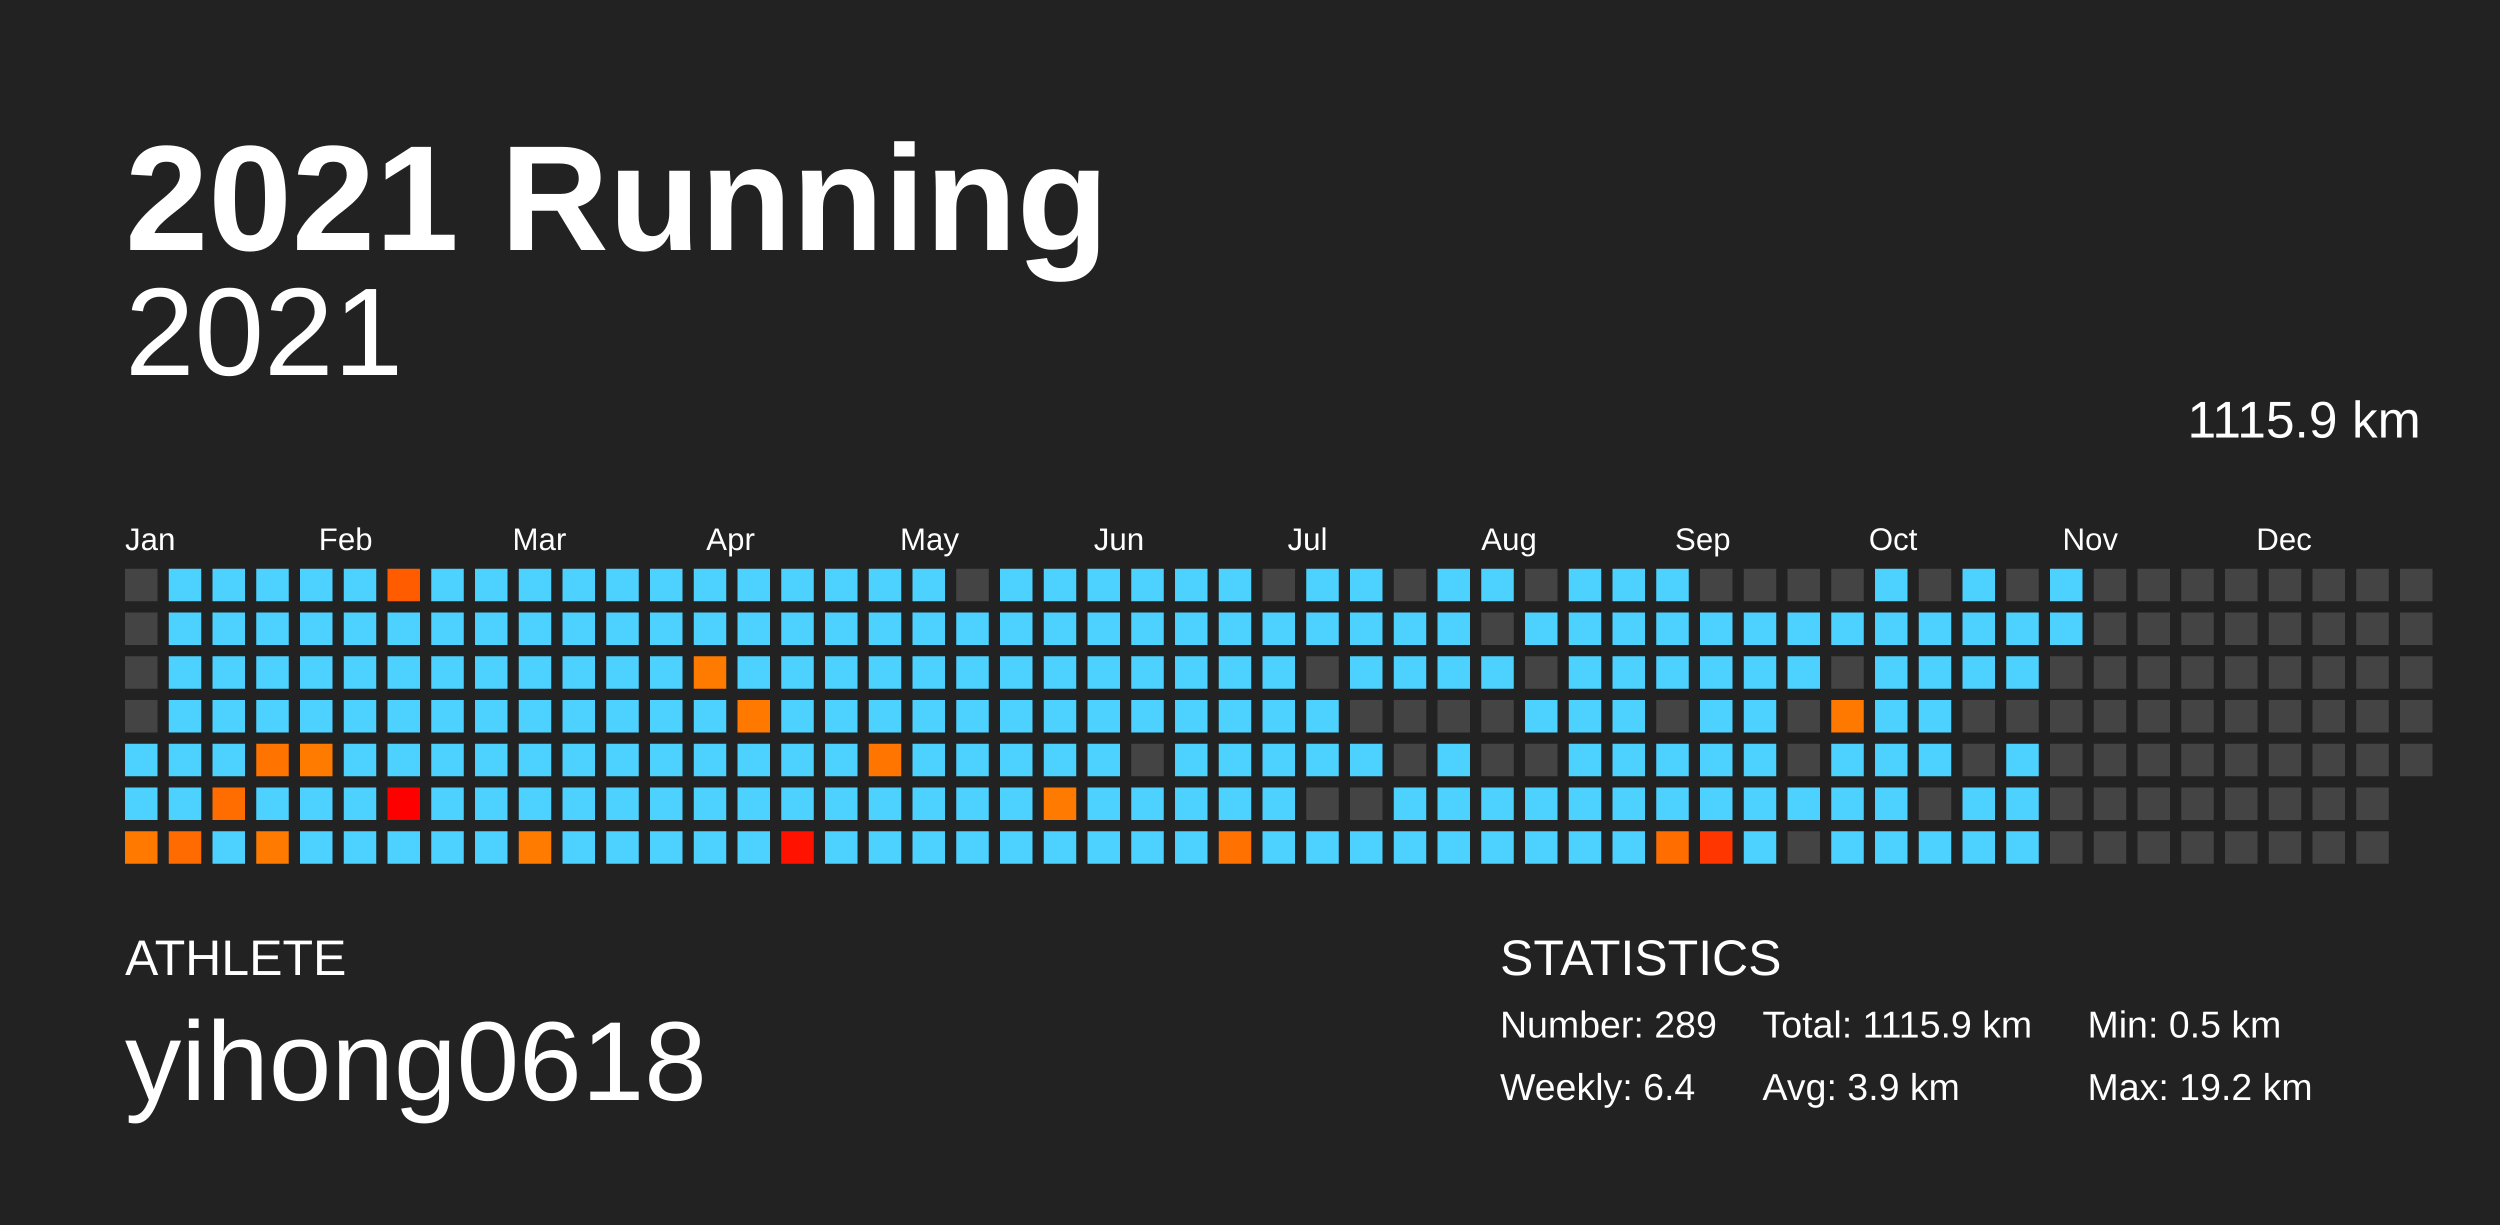
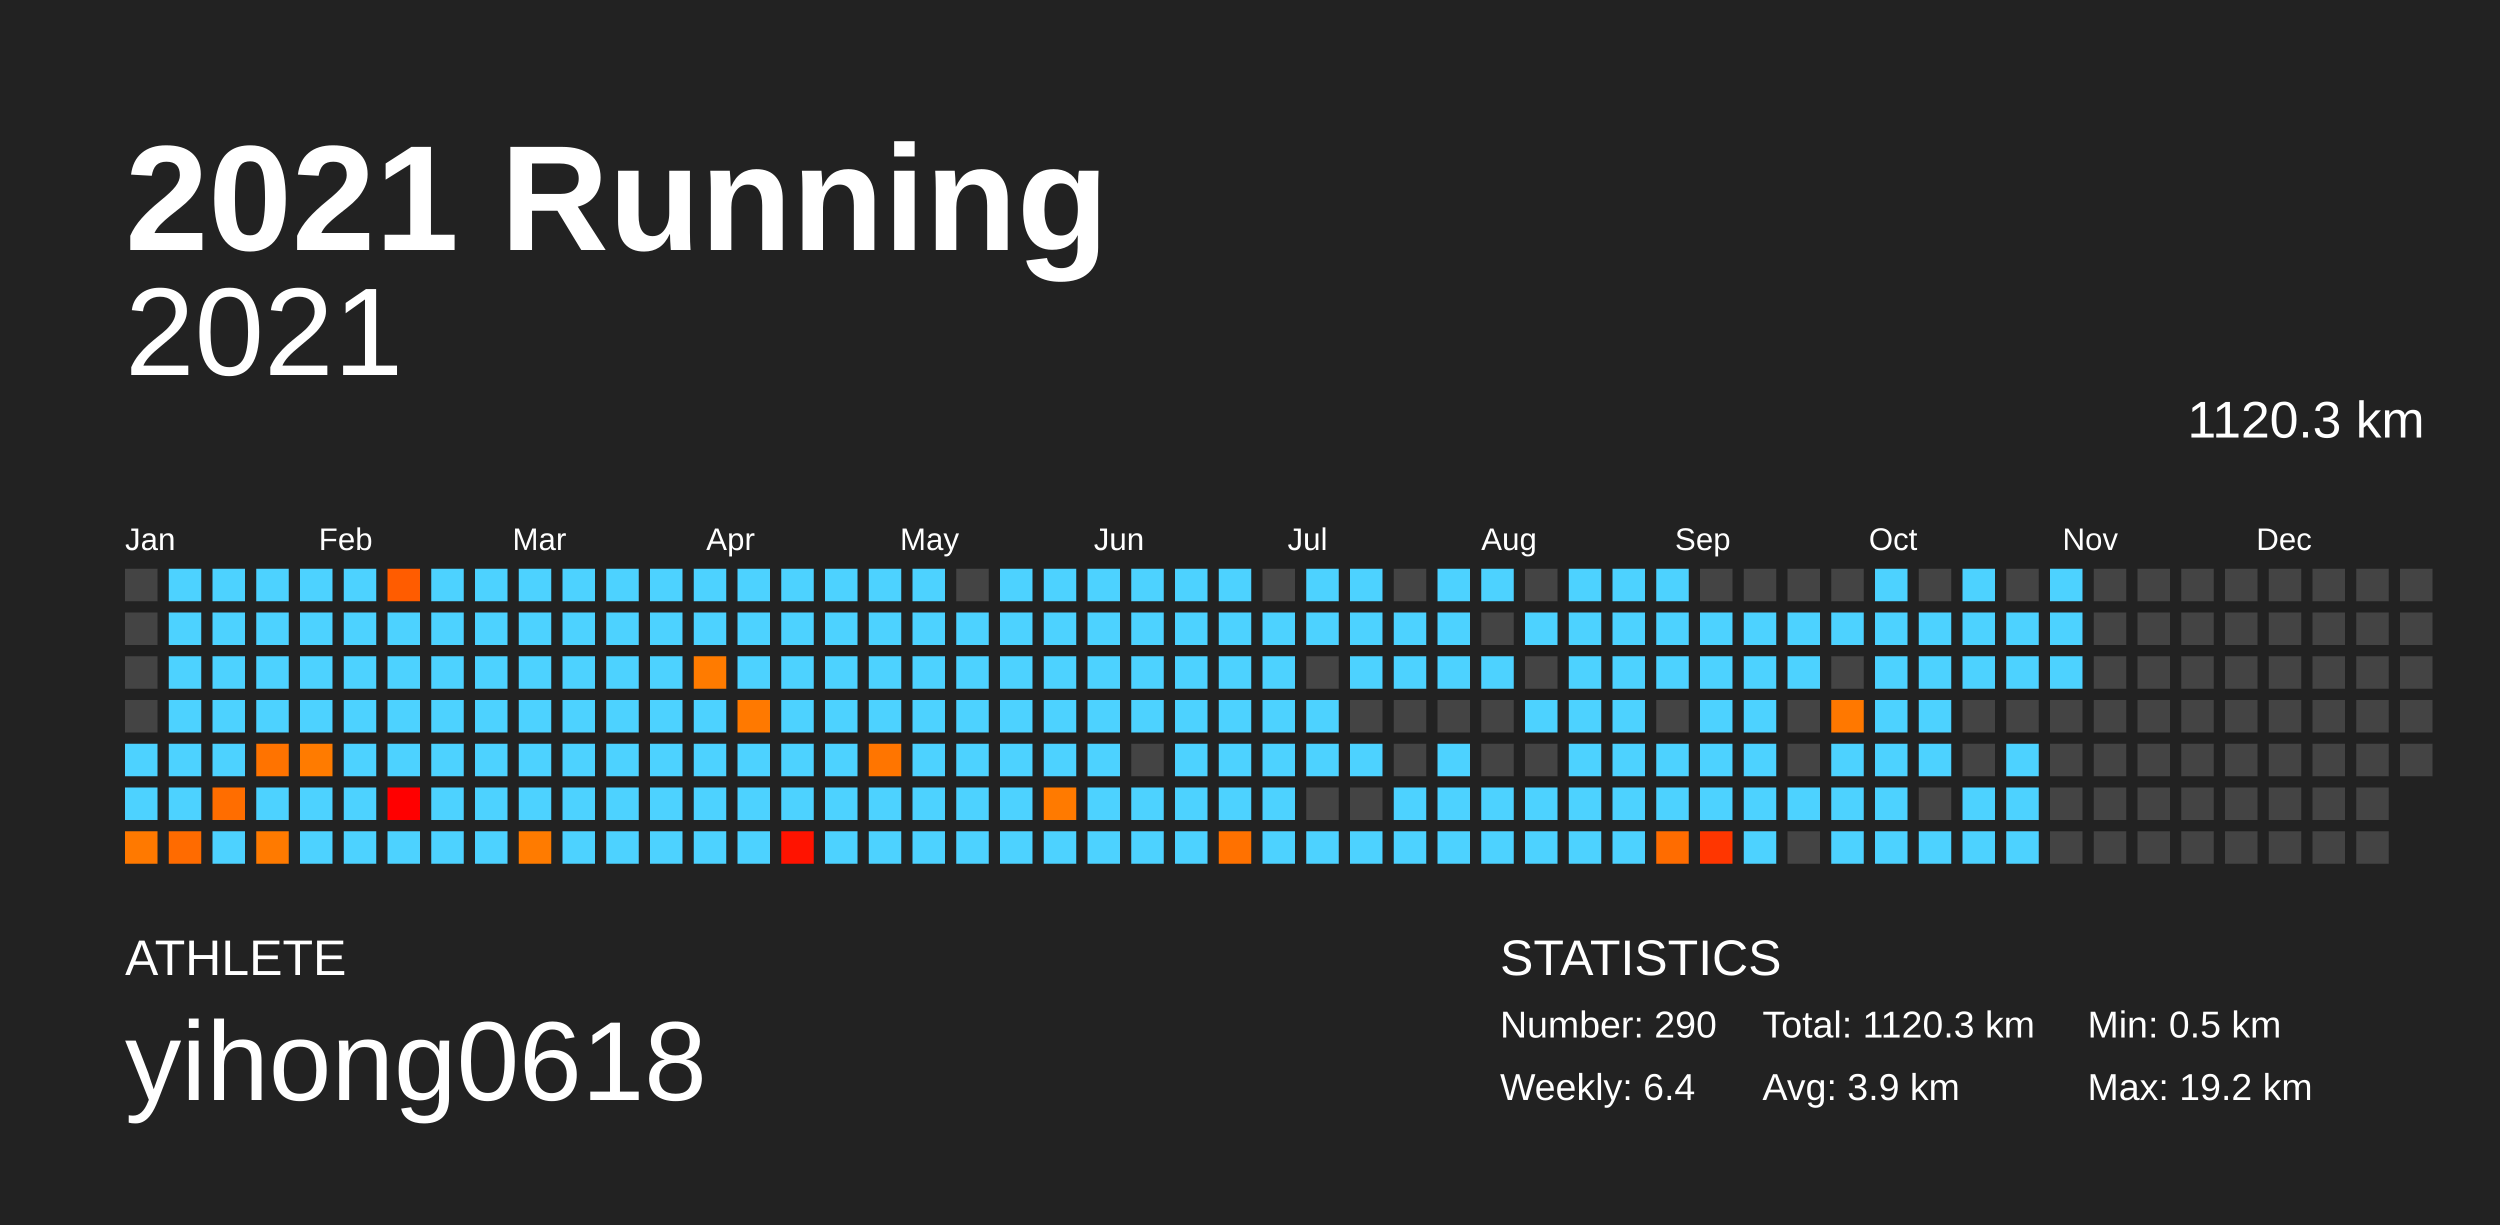
<svg xmlns="http://www.w3.org/2000/svg" baseProfile="full" height="98mm" version="1.1" viewBox="0,0,200,98" width="200mm">
  <defs />
  <rect fill="#222222" height="98" width="200" x="0" y="0" />
  <text fill="#FFFFFF" style="font-size:12px; font-family:Arial; font-weight:bold;" x="10" y="20">2021 Running</text>
  <text fill="#FFFFFF" style="font-size:4px; font-family:Arial" x="10" y="78">ATHLETE</text>
  <text fill="#FFFFFF" style="font-size:9px; font-family:Arial" x="10" y="88">yihong0618</text>
  <text fill="#FFFFFF" style="font-size:4px; font-family:Arial" x="120" y="78">STATISTICS</text>
-   <text fill="#FFFFFF" style="font-size:3px; font-family:Arial" x="120" y="83">Number: 289</text>
+   <text fill="#FFFFFF" style="font-size:3px; font-family:Arial" x="120" y="83">Number: 290</text>
  <text fill="#FFFFFF" style="font-size:3px; font-family:Arial" x="120" y="88">Weekly: 6.4</text>
-   <text fill="#FFFFFF" style="font-size:3px; font-family:Arial" x="141" y="83">Total: 1115.9 km</text>
+   <text fill="#FFFFFF" style="font-size:3px; font-family:Arial" x="141" y="83">Total: 1120.3 km</text>
  <text fill="#FFFFFF" style="font-size:3px; font-family:Arial" x="141" y="88">Avg: 3.9 km</text>
  <text fill="#FFFFFF" style="font-size:3px; font-family:Arial" x="167" y="83">Min: 0.5 km</text>
  <text fill="#FFFFFF" style="font-size:3px; font-family:Arial" x="167" y="88">Max: 19.2 km</text>
  <text alignment-baseline="hanging" fill="#FFFFFF" style="font-size:10.0px; font-family:Arial;" x="10" y="30">2021</text>
-   <text alignment-baseline="hanging" fill="#FFFFFF" style="font-size:4.125px; font-family:Arial;" x="175" y="35">1115.9 km</text>
+   <text alignment-baseline="hanging" fill="#FFFFFF" style="font-size:4.125px; font-family:Arial;" x="175" y="35">1120.3 km</text>
  <text fill="#FFFFFF" style="font-size:2.5px; font-family:Arial" x="10.0" y="44">Jan</text>
  <text fill="#FFFFFF" style="font-size:2.5px; font-family:Arial" x="25.5" y="44">Feb</text>
  <text fill="#FFFFFF" style="font-size:2.5px; font-family:Arial" x="41.0" y="44">Mar</text>
  <text fill="#FFFFFF" style="font-size:2.5px; font-family:Arial" x="56.5" y="44">Apr</text>
  <text fill="#FFFFFF" style="font-size:2.5px; font-family:Arial" x="72.0" y="44">May</text>
  <text fill="#FFFFFF" style="font-size:2.5px; font-family:Arial" x="87.5" y="44">Jun</text>
  <text fill="#FFFFFF" style="font-size:2.5px; font-family:Arial" x="103.0" y="44">Jul</text>
  <text fill="#FFFFFF" style="font-size:2.5px; font-family:Arial" x="118.5" y="44">Aug</text>
  <text fill="#FFFFFF" style="font-size:2.5px; font-family:Arial" x="134.0" y="44">Sep</text>
  <text fill="#FFFFFF" style="font-size:2.5px; font-family:Arial" x="149.5" y="44">Oct</text>
  <text fill="#FFFFFF" style="font-size:2.5px; font-family:Arial" x="165.0" y="44">Nov</text>
  <text fill="#FFFFFF" style="font-size:2.5px; font-family:Arial" x="180.5" y="44">Dec</text>
  <rect fill="#444444" height="2.6" width="2.6" x="10.0" y="45.5" />
  <rect fill="#444444" height="2.6" width="2.6" x="10.0" y="49.0" />
  <rect fill="#444444" height="2.6" width="2.6" x="10.0" y="52.5" />
  <rect fill="#444444" height="2.6" width="2.6" x="10.0" y="56.0" />
  <rect fill="#4dd2ff" height="2.6" width="2.6" x="10.0" y="59.5" />
  <rect fill="#4dd2ff" height="2.6" width="2.6" x="10.0" y="63.0" />
  <rect fill="#ff7900" height="2.6" width="2.6" x="10.0" y="66.5" />
  <rect fill="#4dd2ff" height="2.6" width="2.6" x="13.5" y="45.5" />
  <rect fill="#4dd2ff" height="2.6" width="2.6" x="13.5" y="49.0" />
  <rect fill="#4dd2ff" height="2.6" width="2.6" x="13.5" y="52.5" />
  <rect fill="#4dd2ff" height="2.6" width="2.6" x="13.5" y="56.0" />
  <rect fill="#4dd2ff" height="2.6" width="2.6" x="13.5" y="59.5" />
  <rect fill="#4dd2ff" height="2.6" width="2.6" x="13.5" y="63.0" />
  <rect fill="#ff6b00" height="2.6" width="2.6" x="13.5" y="66.5" />
  <rect fill="#4dd2ff" height="2.6" width="2.6" x="17.0" y="45.5" />
  <rect fill="#4dd2ff" height="2.6" width="2.6" x="17.0" y="49.0" />
  <rect fill="#4dd2ff" height="2.6" width="2.6" x="17.0" y="52.5" />
  <rect fill="#4dd2ff" height="2.6" width="2.6" x="17.0" y="56.0" />
  <rect fill="#4dd2ff" height="2.6" width="2.6" x="17.0" y="59.5" />
  <rect fill="#ff6d00" height="2.6" width="2.6" x="17.0" y="63.0" />
  <rect fill="#4dd2ff" height="2.6" width="2.6" x="17.0" y="66.5" />
  <rect fill="#4dd2ff" height="2.6" width="2.6" x="20.5" y="45.5" />
  <rect fill="#4dd2ff" height="2.6" width="2.6" x="20.5" y="49.0" />
  <rect fill="#4dd2ff" height="2.6" width="2.6" x="20.5" y="52.5" />
  <rect fill="#4dd2ff" height="2.6" width="2.6" x="20.5" y="56.0" />
  <rect fill="#ff7300" height="2.6" width="2.6" x="20.5" y="59.5" />
  <rect fill="#4dd2ff" height="2.6" width="2.6" x="20.5" y="63.0" />
  <rect fill="#ff7a00" height="2.6" width="2.6" x="20.5" y="66.5" />
  <rect fill="#4dd2ff" height="2.6" width="2.6" x="24.0" y="45.5" />
  <rect fill="#4dd2ff" height="2.6" width="2.6" x="24.0" y="49.0" />
  <rect fill="#4dd2ff" height="2.6" width="2.6" x="24.0" y="52.5" />
  <rect fill="#4dd2ff" height="2.6" width="2.6" x="24.0" y="56.0" />
  <rect fill="#ff7b00" height="2.6" width="2.6" x="24.0" y="59.5" />
  <rect fill="#4dd2ff" height="2.6" width="2.6" x="24.0" y="63.0" />
  <rect fill="#4dd2ff" height="2.6" width="2.6" x="24.0" y="66.5" />
  <rect fill="#4dd2ff" height="2.6" width="2.6" x="27.5" y="45.5" />
  <rect fill="#4dd2ff" height="2.6" width="2.6" x="27.5" y="49.0" />
  <rect fill="#4dd2ff" height="2.6" width="2.6" x="27.5" y="52.5" />
  <rect fill="#4dd2ff" height="2.6" width="2.6" x="27.5" y="56.0" />
  <rect fill="#4dd2ff" height="2.6" width="2.6" x="27.5" y="59.5" />
  <rect fill="#4dd2ff" height="2.6" width="2.6" x="27.5" y="63.0" />
  <rect fill="#4dd2ff" height="2.6" width="2.6" x="27.5" y="66.5" />
  <rect fill="#ff5c00" height="2.6" width="2.6" x="31.0" y="45.5" />
  <rect fill="#4dd2ff" height="2.6" width="2.6" x="31.0" y="49.0" />
  <rect fill="#4dd2ff" height="2.6" width="2.6" x="31.0" y="52.5" />
  <rect fill="#4dd2ff" height="2.6" width="2.6" x="31.0" y="56.0" />
  <rect fill="#4dd2ff" height="2.6" width="2.6" x="31.0" y="59.5" />
  <rect fill="#ff0000" height="2.6" width="2.6" x="31.0" y="63.0" />
  <rect fill="#4dd2ff" height="2.6" width="2.6" x="31.0" y="66.5" />
  <rect fill="#4dd2ff" height="2.6" width="2.6" x="34.5" y="45.5" />
  <rect fill="#4dd2ff" height="2.6" width="2.6" x="34.5" y="49.0" />
  <rect fill="#4dd2ff" height="2.6" width="2.6" x="34.5" y="52.5" />
  <rect fill="#4dd2ff" height="2.6" width="2.6" x="34.5" y="56.0" />
  <rect fill="#4dd2ff" height="2.6" width="2.6" x="34.5" y="59.5" />
  <rect fill="#4dd2ff" height="2.6" width="2.6" x="34.5" y="63.0" />
  <rect fill="#4dd2ff" height="2.6" width="2.6" x="34.5" y="66.5" />
  <rect fill="#4dd2ff" height="2.6" width="2.6" x="38.0" y="45.5" />
  <rect fill="#4dd2ff" height="2.6" width="2.6" x="38.0" y="49.0" />
  <rect fill="#4dd2ff" height="2.6" width="2.6" x="38.0" y="52.5" />
  <rect fill="#4dd2ff" height="2.6" width="2.6" x="38.0" y="56.0" />
  <rect fill="#4dd2ff" height="2.6" width="2.6" x="38.0" y="59.5" />
  <rect fill="#4dd2ff" height="2.6" width="2.6" x="38.0" y="63.0" />
  <rect fill="#4dd2ff" height="2.6" width="2.6" x="38.0" y="66.5" />
  <rect fill="#4dd2ff" height="2.6" width="2.6" x="41.5" y="45.5" />
  <rect fill="#4dd2ff" height="2.6" width="2.6" x="41.5" y="49.0" />
  <rect fill="#4dd2ff" height="2.6" width="2.6" x="41.5" y="52.5" />
  <rect fill="#4dd2ff" height="2.6" width="2.6" x="41.5" y="56.0" />
  <rect fill="#4dd2ff" height="2.6" width="2.6" x="41.5" y="59.5" />
  <rect fill="#4dd2ff" height="2.6" width="2.6" x="41.5" y="63.0" />
  <rect fill="#ff7b00" height="2.6" width="2.6" x="41.5" y="66.5" />
  <rect fill="#4dd2ff" height="2.6" width="2.6" x="45.0" y="45.5" />
  <rect fill="#4dd2ff" height="2.6" width="2.6" x="45.0" y="49.0" />
  <rect fill="#4dd2ff" height="2.6" width="2.6" x="45.0" y="52.5" />
  <rect fill="#4dd2ff" height="2.6" width="2.6" x="45.0" y="56.0" />
  <rect fill="#4dd2ff" height="2.6" width="2.6" x="45.0" y="59.5" />
  <rect fill="#4dd2ff" height="2.6" width="2.6" x="45.0" y="63.0" />
  <rect fill="#4dd2ff" height="2.6" width="2.6" x="45.0" y="66.5" />
  <rect fill="#4dd2ff" height="2.6" width="2.6" x="48.5" y="45.5" />
  <rect fill="#4dd2ff" height="2.6" width="2.6" x="48.5" y="49.0" />
  <rect fill="#4dd2ff" height="2.6" width="2.6" x="48.5" y="52.5" />
  <rect fill="#4dd2ff" height="2.6" width="2.6" x="48.5" y="56.0" />
  <rect fill="#4dd2ff" height="2.6" width="2.6" x="48.5" y="59.5" />
  <rect fill="#4dd2ff" height="2.6" width="2.6" x="48.5" y="63.0" />
  <rect fill="#4dd2ff" height="2.6" width="2.6" x="48.5" y="66.5" />
  <rect fill="#4dd2ff" height="2.6" width="2.6" x="52.0" y="45.5" />
  <rect fill="#4dd2ff" height="2.6" width="2.6" x="52.0" y="49.0" />
  <rect fill="#4dd2ff" height="2.6" width="2.6" x="52.0" y="52.5" />
  <rect fill="#4dd2ff" height="2.6" width="2.6" x="52.0" y="56.0" />
  <rect fill="#4dd2ff" height="2.6" width="2.6" x="52.0" y="59.5" />
  <rect fill="#4dd2ff" height="2.6" width="2.6" x="52.0" y="63.0" />
  <rect fill="#4dd2ff" height="2.6" width="2.6" x="52.0" y="66.5" />
  <rect fill="#4dd2ff" height="2.6" width="2.6" x="55.5" y="45.5" />
  <rect fill="#4dd2ff" height="2.6" width="2.6" x="55.5" y="49.0" />
  <rect fill="#ff7b00" height="2.6" width="2.6" x="55.5" y="52.5" />
  <rect fill="#4dd2ff" height="2.6" width="2.6" x="55.5" y="56.0" />
  <rect fill="#4dd2ff" height="2.6" width="2.6" x="55.5" y="59.5" />
  <rect fill="#4dd2ff" height="2.6" width="2.6" x="55.5" y="63.0" />
  <rect fill="#4dd2ff" height="2.6" width="2.6" x="55.5" y="66.5" />
  <rect fill="#4dd2ff" height="2.6" width="2.6" x="59.0" y="45.5" />
  <rect fill="#4dd2ff" height="2.6" width="2.6" x="59.0" y="49.0" />
  <rect fill="#4dd2ff" height="2.6" width="2.6" x="59.0" y="52.5" />
  <rect fill="#ff7900" height="2.6" width="2.6" x="59.0" y="56.0" />
  <rect fill="#4dd2ff" height="2.6" width="2.6" x="59.0" y="59.5" />
  <rect fill="#4dd2ff" height="2.6" width="2.6" x="59.0" y="63.0" />
  <rect fill="#4dd2ff" height="2.6" width="2.6" x="59.0" y="66.5" />
  <rect fill="#4dd2ff" height="2.6" width="2.6" x="62.5" y="45.5" />
  <rect fill="#4dd2ff" height="2.6" width="2.6" x="62.5" y="49.0" />
  <rect fill="#4dd2ff" height="2.6" width="2.6" x="62.5" y="52.5" />
  <rect fill="#4dd2ff" height="2.6" width="2.6" x="62.5" y="56.0" />
  <rect fill="#4dd2ff" height="2.6" width="2.6" x="62.5" y="59.5" />
  <rect fill="#4dd2ff" height="2.6" width="2.6" x="62.5" y="63.0" />
  <rect fill="#ff1300" height="2.6" width="2.6" x="62.5" y="66.5" />
  <rect fill="#4dd2ff" height="2.6" width="2.6" x="66.0" y="45.5" />
  <rect fill="#4dd2ff" height="2.6" width="2.6" x="66.0" y="49.0" />
  <rect fill="#4dd2ff" height="2.6" width="2.6" x="66.0" y="52.5" />
  <rect fill="#4dd2ff" height="2.6" width="2.6" x="66.0" y="56.0" />
  <rect fill="#4dd2ff" height="2.6" width="2.6" x="66.0" y="59.5" />
  <rect fill="#4dd2ff" height="2.6" width="2.6" x="66.0" y="63.0" />
  <rect fill="#4dd2ff" height="2.6" width="2.6" x="66.0" y="66.5" />
  <rect fill="#4dd2ff" height="2.6" width="2.6" x="69.5" y="45.5" />
  <rect fill="#4dd2ff" height="2.6" width="2.6" x="69.5" y="49.0" />
  <rect fill="#4dd2ff" height="2.6" width="2.6" x="69.5" y="52.5" />
  <rect fill="#4dd2ff" height="2.6" width="2.6" x="69.5" y="56.0" />
  <rect fill="#ff7500" height="2.6" width="2.6" x="69.5" y="59.5" />
  <rect fill="#4dd2ff" height="2.6" width="2.6" x="69.5" y="63.0" />
  <rect fill="#4dd2ff" height="2.6" width="2.6" x="69.5" y="66.5" />
  <rect fill="#4dd2ff" height="2.6" width="2.6" x="73.0" y="45.5" />
  <rect fill="#4dd2ff" height="2.6" width="2.6" x="73.0" y="49.0" />
  <rect fill="#4dd2ff" height="2.6" width="2.6" x="73.0" y="52.5" />
  <rect fill="#4dd2ff" height="2.6" width="2.6" x="73.0" y="56.0" />
  <rect fill="#4dd2ff" height="2.6" width="2.6" x="73.0" y="59.5" />
  <rect fill="#4dd2ff" height="2.6" width="2.6" x="73.0" y="63.0" />
  <rect fill="#4dd2ff" height="2.6" width="2.6" x="73.0" y="66.5" />
  <rect fill="#444444" height="2.6" width="2.6" x="76.5" y="45.5" />
  <rect fill="#4dd2ff" height="2.6" width="2.6" x="76.5" y="49.0" />
  <rect fill="#4dd2ff" height="2.6" width="2.6" x="76.5" y="52.5" />
  <rect fill="#4dd2ff" height="2.6" width="2.6" x="76.5" y="56.0" />
  <rect fill="#4dd2ff" height="2.6" width="2.6" x="76.5" y="59.5" />
  <rect fill="#4dd2ff" height="2.6" width="2.6" x="76.5" y="63.0" />
  <rect fill="#4dd2ff" height="2.6" width="2.6" x="76.5" y="66.5" />
  <rect fill="#4dd2ff" height="2.6" width="2.6" x="80.0" y="45.5" />
  <rect fill="#4dd2ff" height="2.6" width="2.6" x="80.0" y="49.0" />
  <rect fill="#4dd2ff" height="2.6" width="2.6" x="80.0" y="52.5" />
  <rect fill="#4dd2ff" height="2.6" width="2.6" x="80.0" y="56.0" />
  <rect fill="#4dd2ff" height="2.6" width="2.6" x="80.0" y="59.5" />
  <rect fill="#4dd2ff" height="2.6" width="2.6" x="80.0" y="63.0" />
  <rect fill="#4dd2ff" height="2.6" width="2.6" x="80.0" y="66.5" />
  <rect fill="#4dd2ff" height="2.6" width="2.6" x="83.5" y="45.5" />
  <rect fill="#4dd2ff" height="2.6" width="2.6" x="83.5" y="49.0" />
  <rect fill="#4dd2ff" height="2.6" width="2.6" x="83.5" y="52.5" />
  <rect fill="#4dd2ff" height="2.6" width="2.6" x="83.5" y="56.0" />
  <rect fill="#4dd2ff" height="2.6" width="2.6" x="83.5" y="59.5" />
  <rect fill="#ff7a00" height="2.6" width="2.6" x="83.5" y="63.0" />
  <rect fill="#4dd2ff" height="2.6" width="2.6" x="83.5" y="66.5" />
  <rect fill="#4dd2ff" height="2.6" width="2.6" x="87.0" y="45.5" />
  <rect fill="#4dd2ff" height="2.6" width="2.6" x="87.0" y="49.0" />
  <rect fill="#4dd2ff" height="2.6" width="2.6" x="87.0" y="52.5" />
  <rect fill="#4dd2ff" height="2.6" width="2.6" x="87.0" y="56.0" />
  <rect fill="#4dd2ff" height="2.6" width="2.6" x="87.0" y="59.5" />
  <rect fill="#4dd2ff" height="2.6" width="2.6" x="87.0" y="63.0" />
  <rect fill="#4dd2ff" height="2.6" width="2.6" x="87.0" y="66.5" />
  <rect fill="#4dd2ff" height="2.6" width="2.6" x="90.5" y="45.5" />
  <rect fill="#4dd2ff" height="2.6" width="2.6" x="90.5" y="49.0" />
  <rect fill="#4dd2ff" height="2.6" width="2.6" x="90.5" y="52.5" />
  <rect fill="#4dd2ff" height="2.6" width="2.6" x="90.5" y="56.0" />
  <rect fill="#444444" height="2.6" width="2.6" x="90.5" y="59.5" />
  <rect fill="#4dd2ff" height="2.6" width="2.6" x="90.5" y="63.0" />
  <rect fill="#4dd2ff" height="2.6" width="2.6" x="90.5" y="66.5" />
  <rect fill="#4dd2ff" height="2.6" width="2.6" x="94.0" y="45.5" />
  <rect fill="#4dd2ff" height="2.6" width="2.6" x="94.0" y="49.0" />
  <rect fill="#4dd2ff" height="2.6" width="2.6" x="94.0" y="52.5" />
  <rect fill="#4dd2ff" height="2.6" width="2.6" x="94.0" y="56.0" />
  <rect fill="#4dd2ff" height="2.6" width="2.6" x="94.0" y="59.5" />
  <rect fill="#4dd2ff" height="2.6" width="2.6" x="94.0" y="63.0" />
  <rect fill="#4dd2ff" height="2.6" width="2.6" x="94.0" y="66.5" />
  <rect fill="#4dd2ff" height="2.6" width="2.6" x="97.5" y="45.5" />
  <rect fill="#4dd2ff" height="2.6" width="2.6" x="97.5" y="49.0" />
  <rect fill="#4dd2ff" height="2.6" width="2.6" x="97.5" y="52.5" />
  <rect fill="#4dd2ff" height="2.6" width="2.6" x="97.5" y="56.0" />
  <rect fill="#4dd2ff" height="2.6" width="2.6" x="97.5" y="59.5" />
  <rect fill="#4dd2ff" height="2.6" width="2.6" x="97.5" y="63.0" />
  <rect fill="#ff7100" height="2.6" width="2.6" x="97.5" y="66.5" />
  <rect fill="#444444" height="2.6" width="2.6" x="101.0" y="45.5" />
  <rect fill="#4dd2ff" height="2.6" width="2.6" x="101.0" y="49.0" />
  <rect fill="#4dd2ff" height="2.6" width="2.6" x="101.0" y="52.5" />
  <rect fill="#4dd2ff" height="2.6" width="2.6" x="101.0" y="56.0" />
  <rect fill="#4dd2ff" height="2.6" width="2.6" x="101.0" y="59.5" />
  <rect fill="#4dd2ff" height="2.6" width="2.6" x="101.0" y="63.0" />
  <rect fill="#4dd2ff" height="2.6" width="2.6" x="101.0" y="66.5" />
  <rect fill="#4dd2ff" height="2.6" width="2.6" x="104.5" y="45.5" />
  <rect fill="#4dd2ff" height="2.6" width="2.6" x="104.5" y="49.0" />
  <rect fill="#444444" height="2.6" width="2.6" x="104.5" y="52.5" />
  <rect fill="#4dd2ff" height="2.6" width="2.6" x="104.5" y="56.0" />
  <rect fill="#4dd2ff" height="2.6" width="2.6" x="104.5" y="59.5" />
  <rect fill="#444444" height="2.6" width="2.6" x="104.5" y="63.0" />
  <rect fill="#4dd2ff" height="2.6" width="2.6" x="104.5" y="66.5" />
  <rect fill="#4dd2ff" height="2.6" width="2.6" x="108.0" y="45.5" />
  <rect fill="#4dd2ff" height="2.6" width="2.6" x="108.0" y="49.0" />
  <rect fill="#4dd2ff" height="2.6" width="2.6" x="108.0" y="52.5" />
  <rect fill="#444444" height="2.6" width="2.6" x="108.0" y="56.0" />
  <rect fill="#4dd2ff" height="2.6" width="2.6" x="108.0" y="59.5" />
  <rect fill="#444444" height="2.6" width="2.6" x="108.0" y="63.0" />
  <rect fill="#4dd2ff" height="2.6" width="2.6" x="108.0" y="66.5" />
  <rect fill="#444444" height="2.6" width="2.6" x="111.5" y="45.5" />
  <rect fill="#4dd2ff" height="2.6" width="2.6" x="111.5" y="49.0" />
  <rect fill="#4dd2ff" height="2.6" width="2.6" x="111.5" y="52.5" />
  <rect fill="#444444" height="2.6" width="2.6" x="111.5" y="56.0" />
  <rect fill="#444444" height="2.6" width="2.6" x="111.5" y="59.5" />
  <rect fill="#4dd2ff" height="2.6" width="2.6" x="111.5" y="63.0" />
  <rect fill="#4dd2ff" height="2.6" width="2.6" x="111.5" y="66.5" />
  <rect fill="#4dd2ff" height="2.6" width="2.6" x="115.0" y="45.5" />
  <rect fill="#4dd2ff" height="2.6" width="2.6" x="115.0" y="49.0" />
  <rect fill="#4dd2ff" height="2.6" width="2.6" x="115.0" y="52.5" />
  <rect fill="#444444" height="2.6" width="2.6" x="115.0" y="56.0" />
  <rect fill="#4dd2ff" height="2.6" width="2.6" x="115.0" y="59.5" />
  <rect fill="#4dd2ff" height="2.6" width="2.6" x="115.0" y="63.0" />
  <rect fill="#4dd2ff" height="2.6" width="2.6" x="115.0" y="66.5" />
  <rect fill="#4dd2ff" height="2.6" width="2.6" x="118.5" y="45.5" />
  <rect fill="#444444" height="2.6" width="2.6" x="118.5" y="49.0" />
  <rect fill="#4dd2ff" height="2.6" width="2.6" x="118.5" y="52.5" />
  <rect fill="#444444" height="2.6" width="2.6" x="118.5" y="56.0" />
  <rect fill="#444444" height="2.6" width="2.6" x="118.5" y="59.5" />
  <rect fill="#4dd2ff" height="2.6" width="2.6" x="118.5" y="63.0" />
  <rect fill="#4dd2ff" height="2.6" width="2.6" x="118.5" y="66.5" />
  <rect fill="#444444" height="2.6" width="2.6" x="122.0" y="45.5" />
  <rect fill="#4dd2ff" height="2.6" width="2.6" x="122.0" y="49.0" />
  <rect fill="#444444" height="2.6" width="2.6" x="122.0" y="52.5" />
  <rect fill="#4dd2ff" height="2.6" width="2.6" x="122.0" y="56.0" />
  <rect fill="#444444" height="2.6" width="2.6" x="122.0" y="59.5" />
  <rect fill="#4dd2ff" height="2.6" width="2.6" x="122.0" y="63.0" />
  <rect fill="#4dd2ff" height="2.6" width="2.6" x="122.0" y="66.5" />
  <rect fill="#4dd2ff" height="2.6" width="2.6" x="125.5" y="45.5" />
  <rect fill="#4dd2ff" height="2.6" width="2.6" x="125.5" y="49.0" />
  <rect fill="#4dd2ff" height="2.6" width="2.6" x="125.5" y="52.5" />
  <rect fill="#4dd2ff" height="2.6" width="2.6" x="125.5" y="56.0" />
  <rect fill="#4dd2ff" height="2.6" width="2.6" x="125.5" y="59.5" />
  <rect fill="#4dd2ff" height="2.6" width="2.6" x="125.5" y="63.0" />
  <rect fill="#4dd2ff" height="2.6" width="2.6" x="125.5" y="66.5" />
  <rect fill="#4dd2ff" height="2.6" width="2.6" x="129.0" y="45.5" />
  <rect fill="#4dd2ff" height="2.6" width="2.6" x="129.0" y="49.0" />
  <rect fill="#4dd2ff" height="2.6" width="2.6" x="129.0" y="52.5" />
  <rect fill="#4dd2ff" height="2.6" width="2.6" x="129.0" y="56.0" />
  <rect fill="#4dd2ff" height="2.6" width="2.6" x="129.0" y="59.5" />
  <rect fill="#4dd2ff" height="2.6" width="2.6" x="129.0" y="63.0" />
  <rect fill="#4dd2ff" height="2.6" width="2.6" x="129.0" y="66.5" />
  <rect fill="#4dd2ff" height="2.6" width="2.6" x="132.5" y="45.5" />
  <rect fill="#4dd2ff" height="2.6" width="2.6" x="132.5" y="49.0" />
  <rect fill="#4dd2ff" height="2.6" width="2.6" x="132.5" y="52.5" />
  <rect fill="#444444" height="2.6" width="2.6" x="132.5" y="56.0" />
  <rect fill="#4dd2ff" height="2.6" width="2.6" x="132.5" y="59.5" />
  <rect fill="#4dd2ff" height="2.6" width="2.6" x="132.5" y="63.0" />
  <rect fill="#ff6c00" height="2.6" width="2.6" x="132.5" y="66.5" />
  <rect fill="#444444" height="2.6" width="2.6" x="136.0" y="45.5" />
  <rect fill="#4dd2ff" height="2.6" width="2.6" x="136.0" y="49.0" />
  <rect fill="#4dd2ff" height="2.6" width="2.6" x="136.0" y="52.5" />
  <rect fill="#4dd2ff" height="2.6" width="2.6" x="136.0" y="56.0" />
  <rect fill="#4dd2ff" height="2.6" width="2.6" x="136.0" y="59.5" />
  <rect fill="#4dd2ff" height="2.6" width="2.6" x="136.0" y="63.0" />
  <rect fill="#ff3600" height="2.6" width="2.6" x="136.0" y="66.5" />
  <rect fill="#444444" height="2.6" width="2.6" x="139.5" y="45.5" />
  <rect fill="#4dd2ff" height="2.6" width="2.6" x="139.5" y="49.0" />
  <rect fill="#4dd2ff" height="2.6" width="2.6" x="139.5" y="52.5" />
  <rect fill="#4dd2ff" height="2.6" width="2.6" x="139.5" y="56.0" />
  <rect fill="#4dd2ff" height="2.6" width="2.6" x="139.5" y="59.5" />
  <rect fill="#4dd2ff" height="2.6" width="2.6" x="139.5" y="63.0" />
  <rect fill="#4dd2ff" height="2.6" width="2.6" x="139.5" y="66.5" />
  <rect fill="#444444" height="2.6" width="2.6" x="143.0" y="45.5" />
  <rect fill="#4dd2ff" height="2.6" width="2.6" x="143.0" y="49.0" />
  <rect fill="#4dd2ff" height="2.6" width="2.6" x="143.0" y="52.5" />
  <rect fill="#444444" height="2.6" width="2.6" x="143.0" y="56.0" />
  <rect fill="#444444" height="2.6" width="2.6" x="143.0" y="59.5" />
  <rect fill="#4dd2ff" height="2.6" width="2.6" x="143.0" y="63.0" />
  <rect fill="#444444" height="2.6" width="2.6" x="143.0" y="66.5" />
  <rect fill="#444444" height="2.6" width="2.6" x="146.5" y="45.5" />
  <rect fill="#4dd2ff" height="2.6" width="2.6" x="146.5" y="49.0" />
  <rect fill="#444444" height="2.6" width="2.6" x="146.5" y="52.5" />
  <rect fill="#ff7800" height="2.6" width="2.6" x="146.5" y="56.0" />
  <rect fill="#4dd2ff" height="2.6" width="2.6" x="146.5" y="59.5" />
  <rect fill="#4dd2ff" height="2.6" width="2.6" x="146.5" y="63.0" />
  <rect fill="#4dd2ff" height="2.6" width="2.6" x="146.5" y="66.5" />
  <rect fill="#4dd2ff" height="2.6" width="2.6" x="150.0" y="45.5" />
  <rect fill="#4dd2ff" height="2.6" width="2.6" x="150.0" y="49.0" />
  <rect fill="#4dd2ff" height="2.6" width="2.6" x="150.0" y="52.5" />
  <rect fill="#4dd2ff" height="2.6" width="2.6" x="150.0" y="56.0" />
  <rect fill="#4dd2ff" height="2.6" width="2.6" x="150.0" y="59.5" />
  <rect fill="#4dd2ff" height="2.6" width="2.6" x="150.0" y="63.0" />
  <rect fill="#4dd2ff" height="2.6" width="2.6" x="150.0" y="66.5" />
  <rect fill="#444444" height="2.6" width="2.6" x="153.5" y="45.5" />
  <rect fill="#4dd2ff" height="2.6" width="2.6" x="153.5" y="49.0" />
  <rect fill="#4dd2ff" height="2.6" width="2.6" x="153.5" y="52.5" />
  <rect fill="#4dd2ff" height="2.6" width="2.6" x="153.5" y="56.0" />
  <rect fill="#4dd2ff" height="2.6" width="2.6" x="153.5" y="59.5" />
  <rect fill="#444444" height="2.6" width="2.6" x="153.5" y="63.0" />
  <rect fill="#4dd2ff" height="2.6" width="2.6" x="153.5" y="66.5" />
  <rect fill="#4dd2ff" height="2.6" width="2.6" x="157.0" y="45.5" />
  <rect fill="#4dd2ff" height="2.6" width="2.6" x="157.0" y="49.0" />
  <rect fill="#4dd2ff" height="2.6" width="2.6" x="157.0" y="52.5" />
  <rect fill="#444444" height="2.6" width="2.6" x="157.0" y="56.0" />
  <rect fill="#444444" height="2.6" width="2.6" x="157.0" y="59.5" />
  <rect fill="#4dd2ff" height="2.6" width="2.6" x="157.0" y="63.0" />
  <rect fill="#4dd2ff" height="2.6" width="2.6" x="157.0" y="66.5" />
  <rect fill="#444444" height="2.6" width="2.6" x="160.5" y="45.5" />
  <rect fill="#4dd2ff" height="2.6" width="2.6" x="160.5" y="49.0" />
  <rect fill="#4dd2ff" height="2.6" width="2.6" x="160.5" y="52.5" />
  <rect fill="#444444" height="2.6" width="2.6" x="160.5" y="56.0" />
  <rect fill="#4dd2ff" height="2.6" width="2.6" x="160.5" y="59.5" />
  <rect fill="#4dd2ff" height="2.6" width="2.6" x="160.5" y="63.0" />
  <rect fill="#4dd2ff" height="2.6" width="2.6" x="160.5" y="66.5" />
  <rect fill="#4dd2ff" height="2.6" width="2.6" x="164.0" y="45.5" />
  <rect fill="#4dd2ff" height="2.6" width="2.6" x="164.0" y="49.0" />
-   <rect fill="#444444" height="2.6" width="2.6" x="164.0" y="52.5" />
+   <rect fill="#4dd2ff" height="2.6" width="2.6" x="164.0" y="52.5" />
  <rect fill="#444444" height="2.6" width="2.6" x="164.0" y="56.0" />
  <rect fill="#444444" height="2.6" width="2.6" x="164.0" y="59.5" />
  <rect fill="#444444" height="2.6" width="2.6" x="164.0" y="63.0" />
  <rect fill="#444444" height="2.6" width="2.6" x="164.0" y="66.5" />
  <rect fill="#444444" height="2.6" width="2.6" x="167.5" y="45.5" />
  <rect fill="#444444" height="2.6" width="2.6" x="167.5" y="49.0" />
  <rect fill="#444444" height="2.6" width="2.6" x="167.5" y="52.5" />
  <rect fill="#444444" height="2.6" width="2.6" x="167.5" y="56.0" />
  <rect fill="#444444" height="2.6" width="2.6" x="167.5" y="59.5" />
  <rect fill="#444444" height="2.6" width="2.6" x="167.5" y="63.0" />
  <rect fill="#444444" height="2.6" width="2.6" x="167.5" y="66.5" />
  <rect fill="#444444" height="2.6" width="2.6" x="171.0" y="45.5" />
  <rect fill="#444444" height="2.6" width="2.6" x="171.0" y="49.0" />
  <rect fill="#444444" height="2.6" width="2.6" x="171.0" y="52.5" />
  <rect fill="#444444" height="2.6" width="2.6" x="171.0" y="56.0" />
  <rect fill="#444444" height="2.6" width="2.6" x="171.0" y="59.5" />
  <rect fill="#444444" height="2.6" width="2.6" x="171.0" y="63.0" />
  <rect fill="#444444" height="2.6" width="2.6" x="171.0" y="66.5" />
  <rect fill="#444444" height="2.6" width="2.6" x="174.5" y="45.5" />
  <rect fill="#444444" height="2.6" width="2.6" x="174.5" y="49.0" />
  <rect fill="#444444" height="2.6" width="2.6" x="174.5" y="52.5" />
  <rect fill="#444444" height="2.6" width="2.6" x="174.5" y="56.0" />
  <rect fill="#444444" height="2.6" width="2.6" x="174.5" y="59.5" />
  <rect fill="#444444" height="2.6" width="2.6" x="174.5" y="63.0" />
  <rect fill="#444444" height="2.6" width="2.6" x="174.5" y="66.5" />
  <rect fill="#444444" height="2.6" width="2.6" x="178.0" y="45.5" />
  <rect fill="#444444" height="2.6" width="2.6" x="178.0" y="49.0" />
  <rect fill="#444444" height="2.6" width="2.6" x="178.0" y="52.5" />
  <rect fill="#444444" height="2.6" width="2.6" x="178.0" y="56.0" />
  <rect fill="#444444" height="2.6" width="2.6" x="178.0" y="59.5" />
  <rect fill="#444444" height="2.6" width="2.6" x="178.0" y="63.0" />
  <rect fill="#444444" height="2.6" width="2.6" x="178.0" y="66.5" />
  <rect fill="#444444" height="2.6" width="2.6" x="181.5" y="45.5" />
  <rect fill="#444444" height="2.6" width="2.6" x="181.5" y="49.0" />
  <rect fill="#444444" height="2.6" width="2.6" x="181.5" y="52.5" />
  <rect fill="#444444" height="2.6" width="2.6" x="181.5" y="56.0" />
  <rect fill="#444444" height="2.6" width="2.6" x="181.5" y="59.5" />
  <rect fill="#444444" height="2.6" width="2.6" x="181.5" y="63.0" />
  <rect fill="#444444" height="2.6" width="2.6" x="181.5" y="66.5" />
  <rect fill="#444444" height="2.6" width="2.6" x="185.0" y="45.5" />
  <rect fill="#444444" height="2.6" width="2.6" x="185.0" y="49.0" />
  <rect fill="#444444" height="2.6" width="2.6" x="185.0" y="52.5" />
  <rect fill="#444444" height="2.6" width="2.6" x="185.0" y="56.0" />
  <rect fill="#444444" height="2.6" width="2.6" x="185.0" y="59.5" />
  <rect fill="#444444" height="2.6" width="2.6" x="185.0" y="63.0" />
  <rect fill="#444444" height="2.6" width="2.6" x="185.0" y="66.5" />
  <rect fill="#444444" height="2.6" width="2.6" x="188.5" y="45.5" />
  <rect fill="#444444" height="2.6" width="2.6" x="188.5" y="49.0" />
  <rect fill="#444444" height="2.6" width="2.6" x="188.5" y="52.5" />
  <rect fill="#444444" height="2.6" width="2.6" x="188.5" y="56.0" />
  <rect fill="#444444" height="2.6" width="2.6" x="188.5" y="59.5" />
  <rect fill="#444444" height="2.6" width="2.6" x="188.5" y="63.0" />
  <rect fill="#444444" height="2.6" width="2.6" x="188.5" y="66.5" />
  <rect fill="#444444" height="2.6" width="2.6" x="192.0" y="45.5" />
  <rect fill="#444444" height="2.6" width="2.6" x="192.0" y="49.0" />
  <rect fill="#444444" height="2.6" width="2.6" x="192.0" y="52.5" />
  <rect fill="#444444" height="2.6" width="2.6" x="192.0" y="56.0" />
  <rect fill="#444444" height="2.6" width="2.6" x="192.0" y="59.5" />
</svg>
